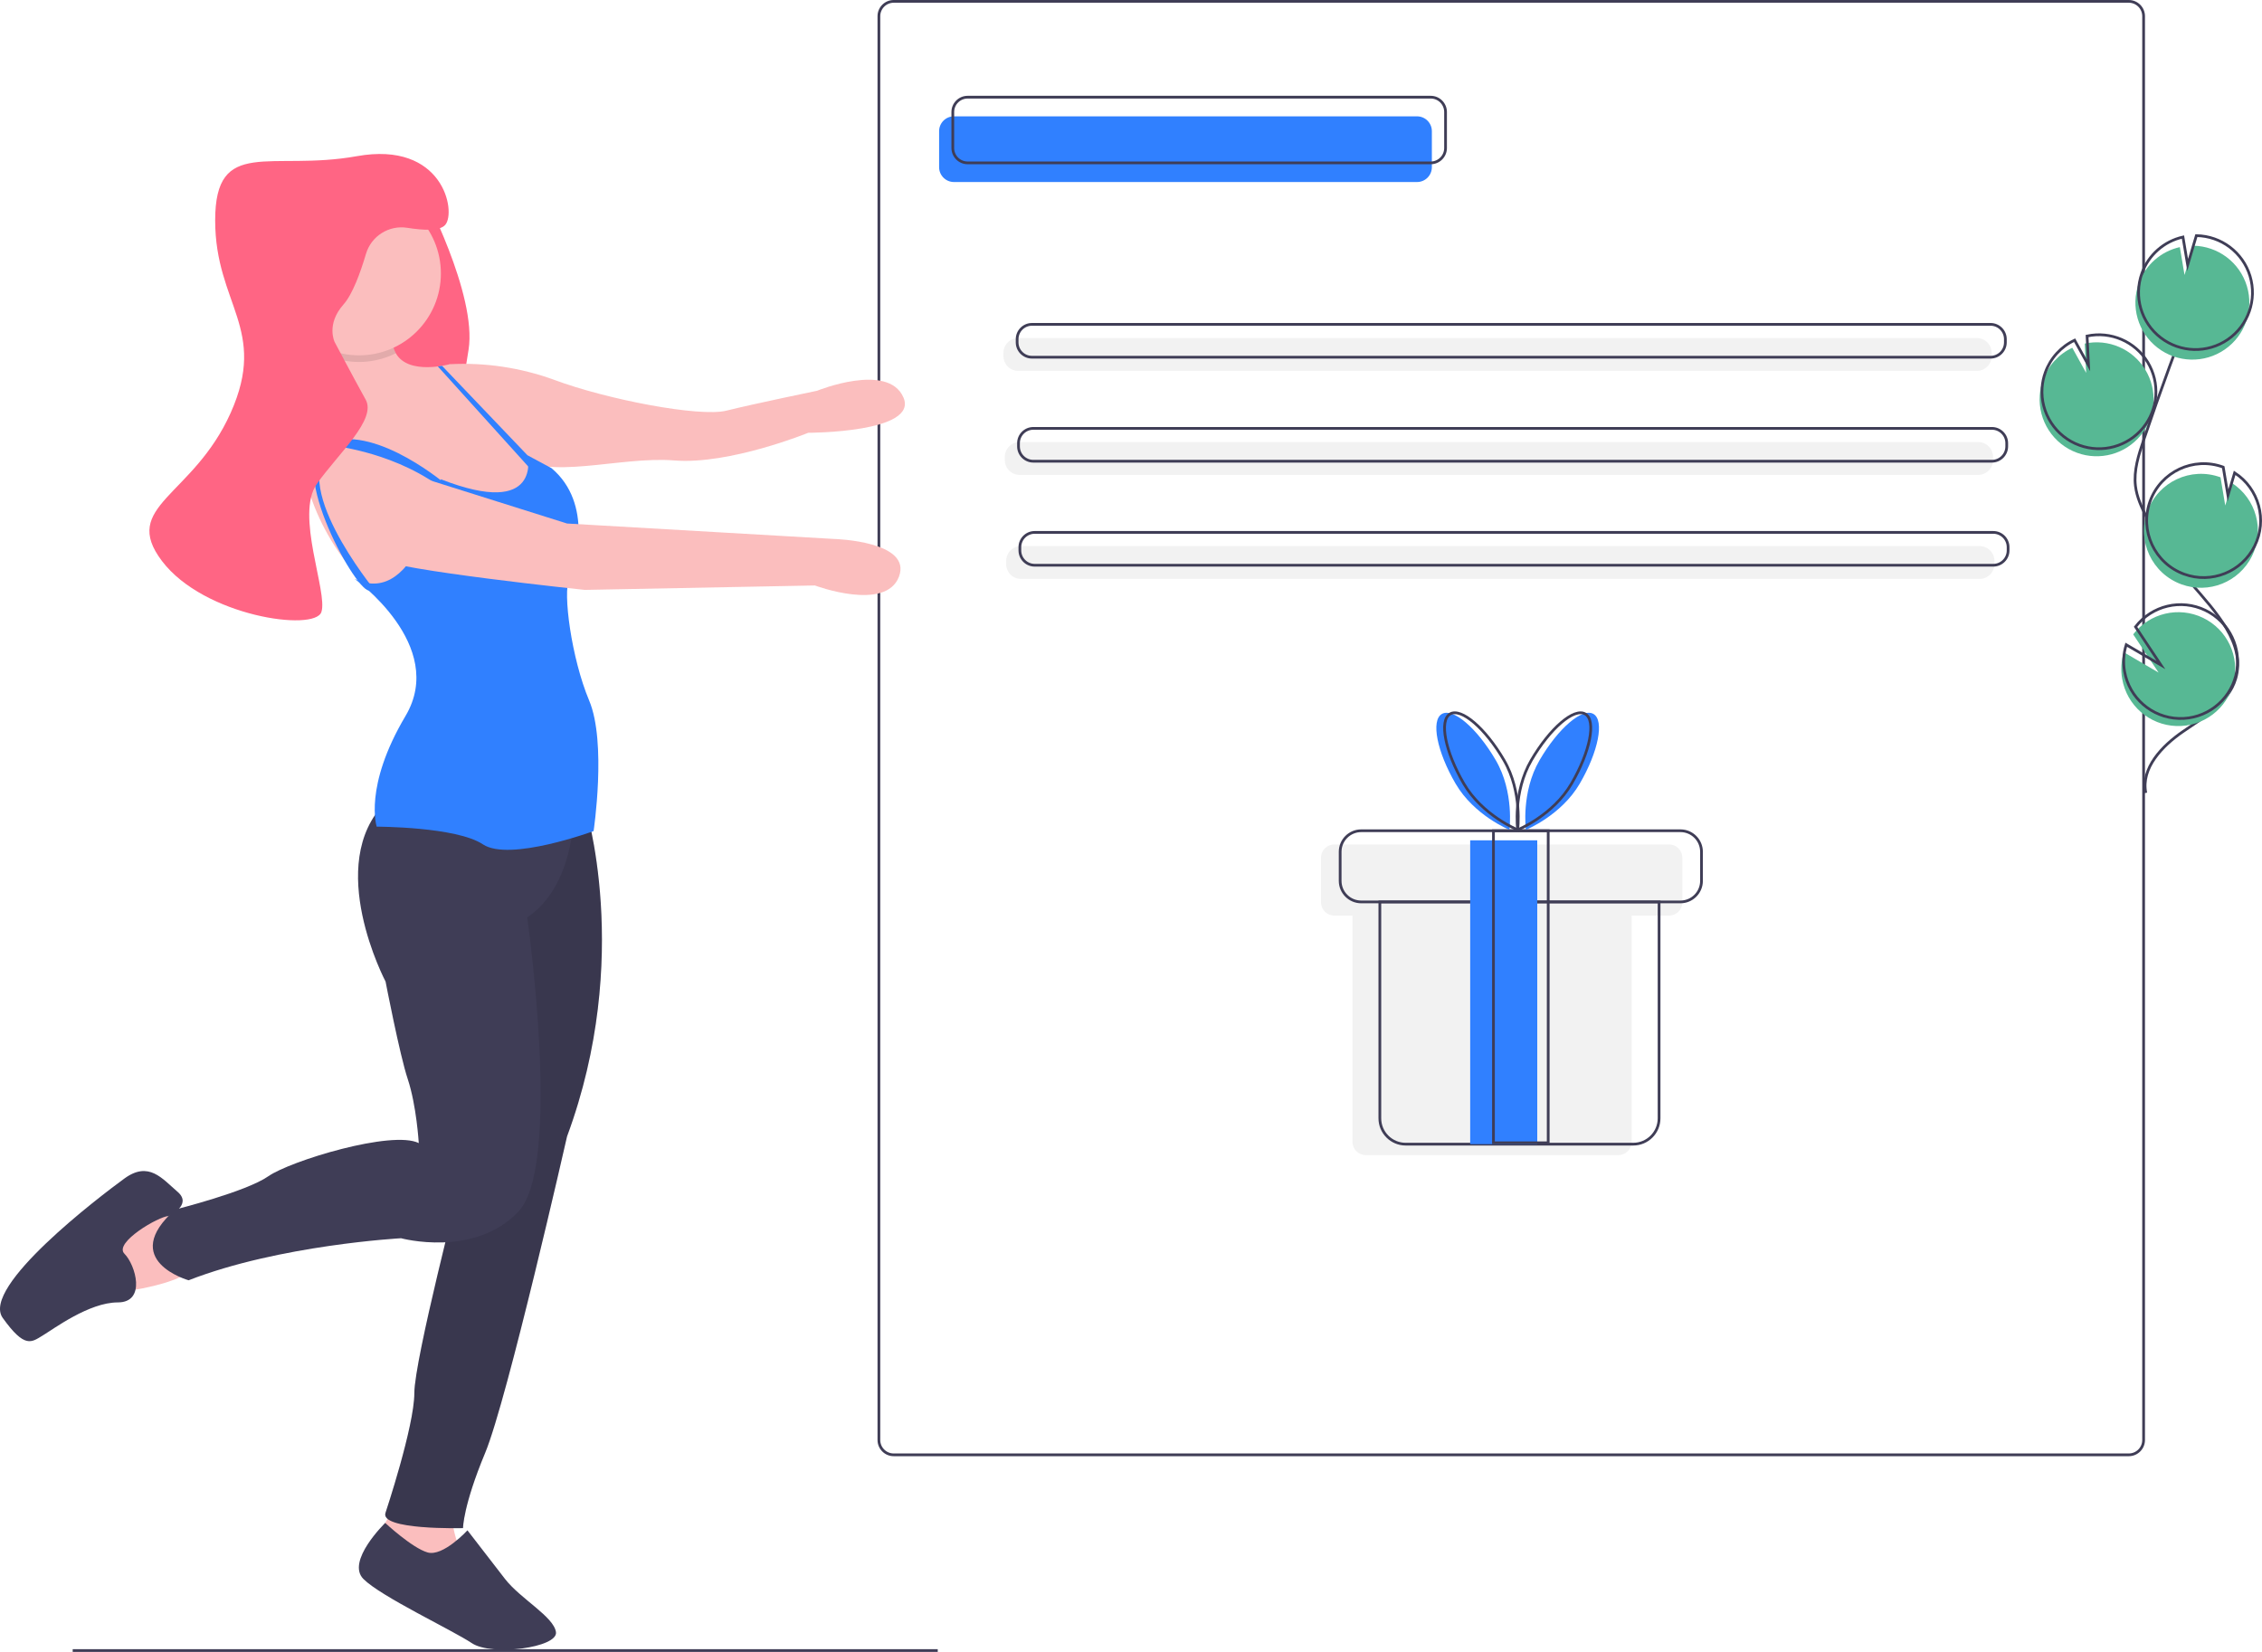
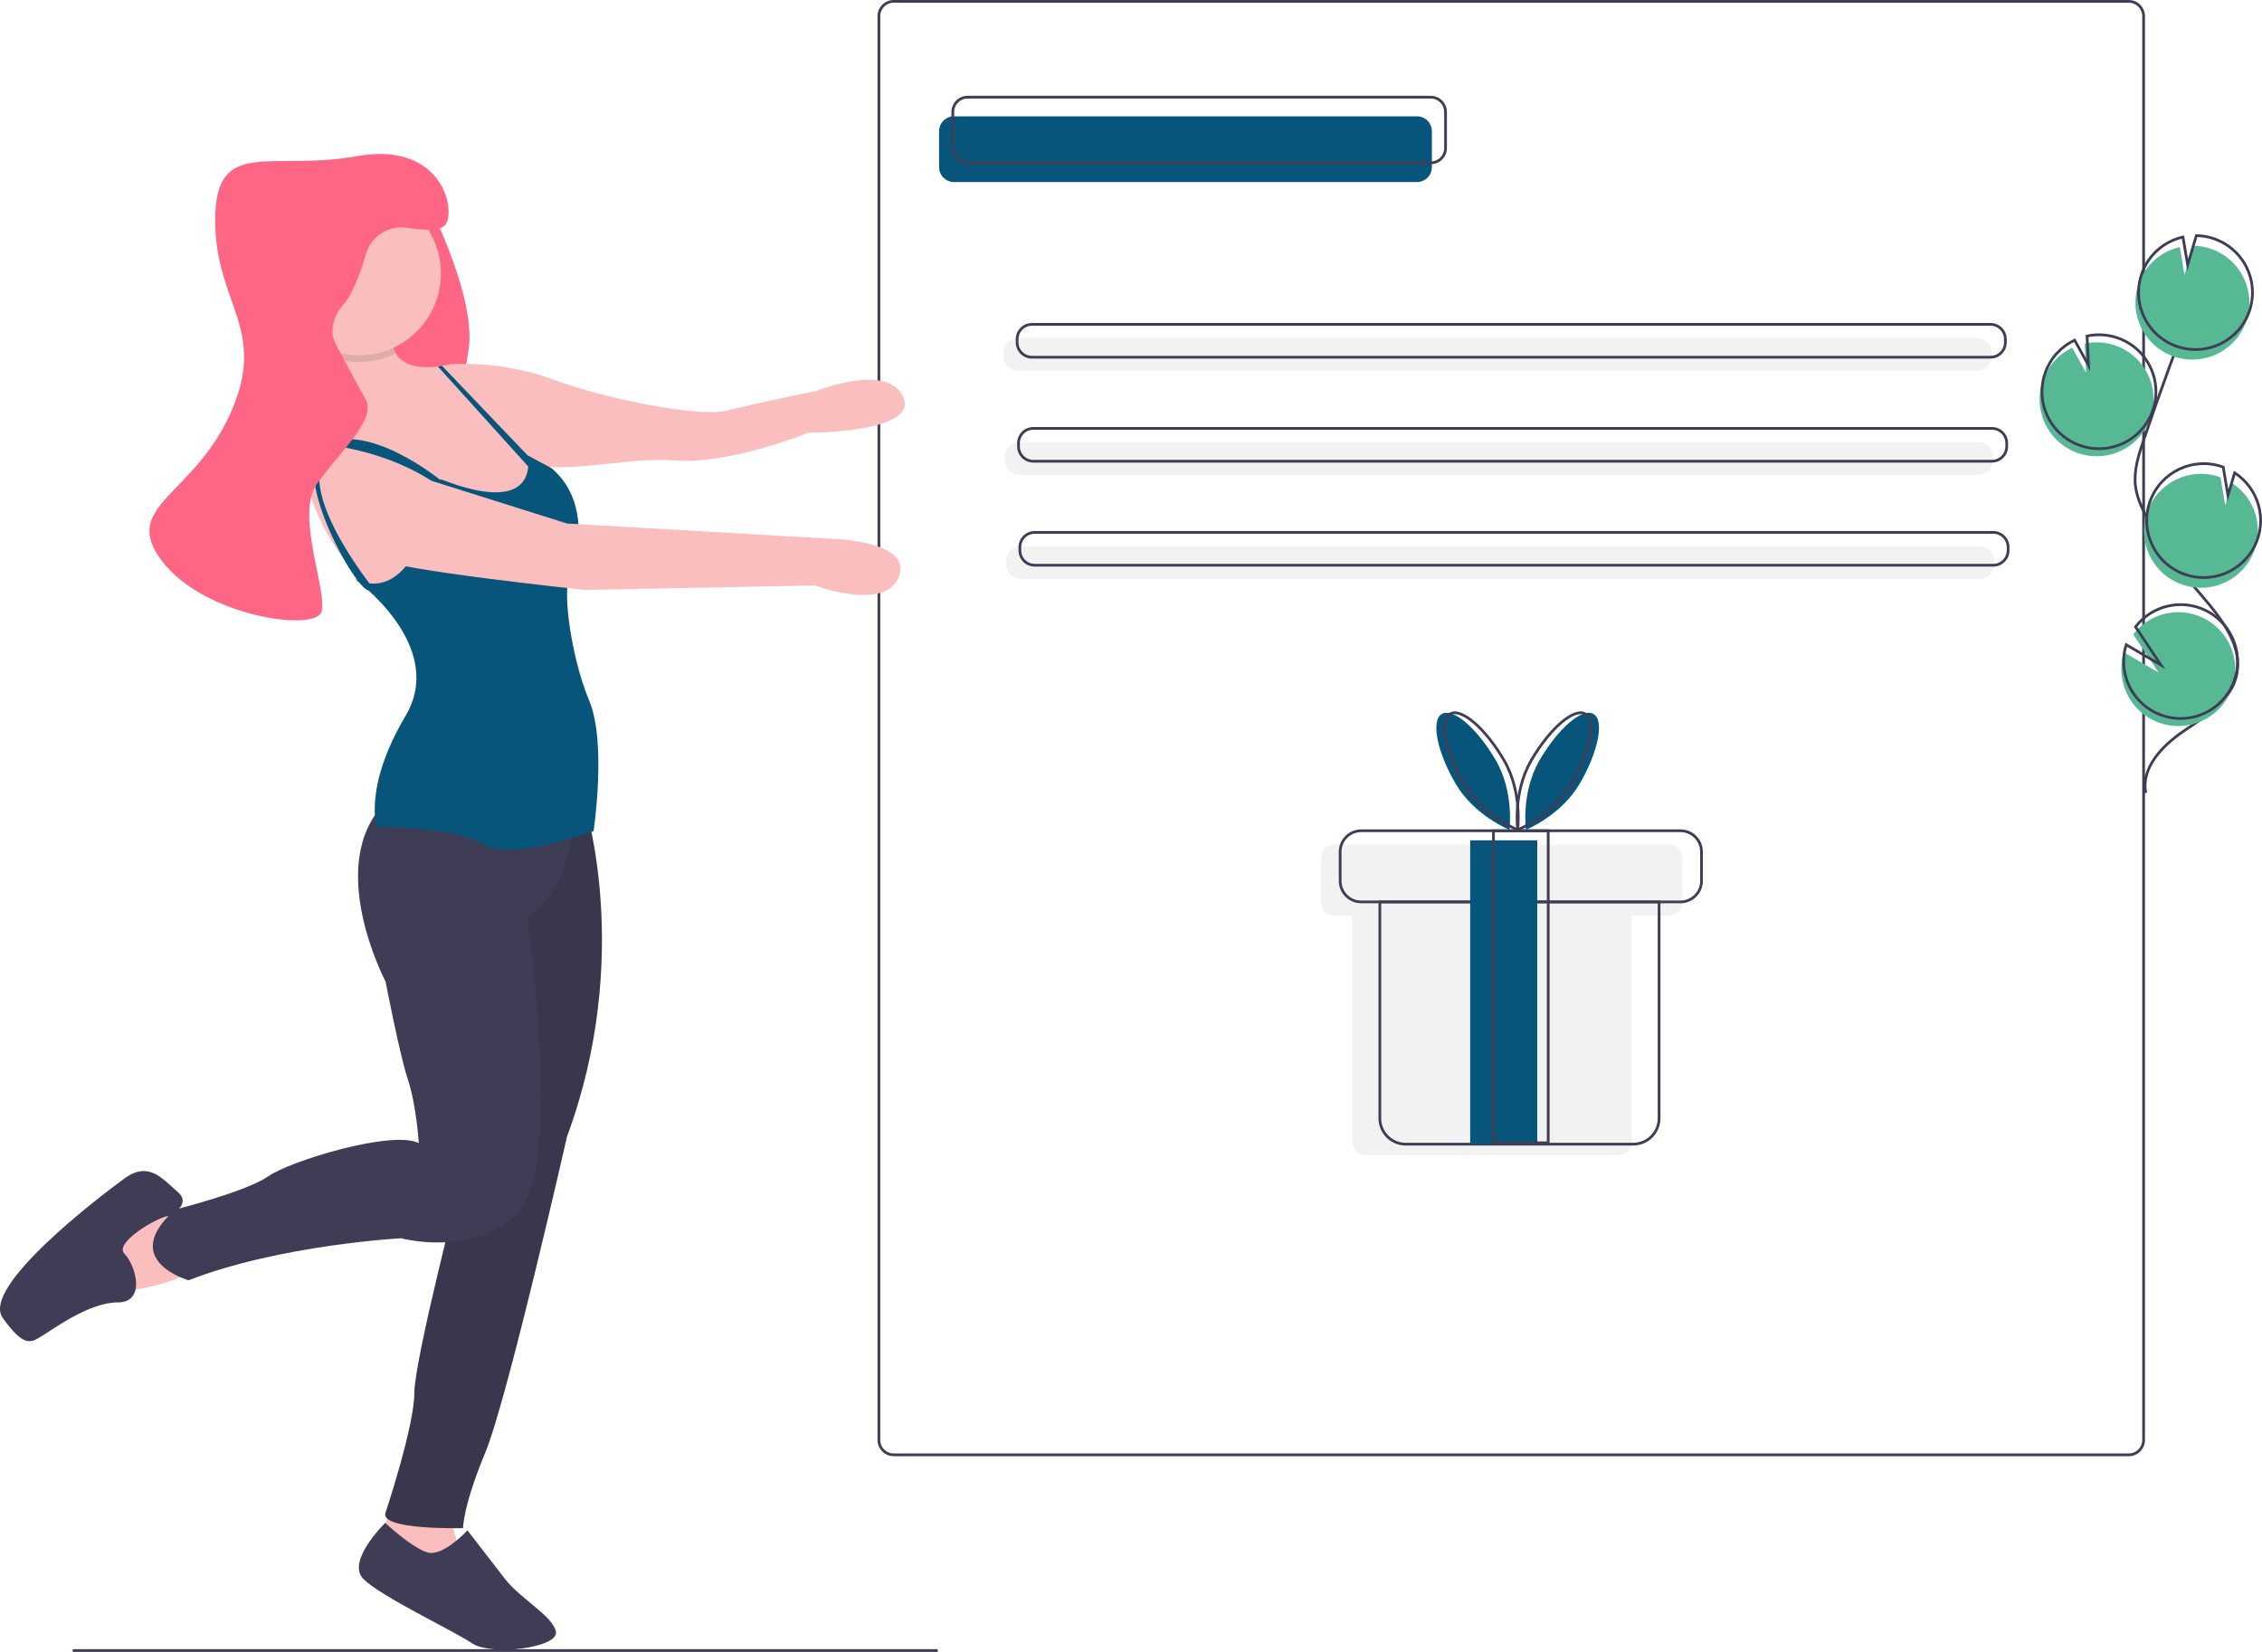
<svg xmlns="http://www.w3.org/2000/svg" id="bb5d7bf9-f1d1-4967-8b85-2debba85734f" data-name="Layer 1" width="826.305" height="603.5" viewBox="0 0 826.305 603.5">
-   <rect x="343.057" y="42.5" width="180" height="24" rx="5.421" fill="#3080ff" />
+   <rect x="343.057" y="42.5" width="180" height="24" rx="5.421" fill="#07557b" />
  <rect x="321.057" y="0.5" width="462" height="531" rx="5.421" fill="none" stroke="#3f3d56" stroke-miterlimit="10" />
  <rect x="348.057" y="35.5" width="180" height="24" rx="5.421" fill="none" stroke="#3f3d56" stroke-miterlimit="10" />
  <rect x="366.557" y="123.5" width="361" height="12" rx="5.421" fill="#f2f2f2" />
  <rect x="367.057" y="161.5" width="361" height="12" rx="5.421" fill="#f2f2f2" />
  <rect x="367.557" y="199.5" width="361" height="12" rx="5.421" fill="#f2f2f2" />
  <rect x="371.557" y="118.5" width="361" height="12" rx="5.421" fill="none" stroke="#3f3d56" stroke-miterlimit="10" />
  <rect x="372.057" y="156.5" width="361" height="12" rx="5.421" fill="none" stroke="#3f3d56" stroke-miterlimit="10" />
  <rect x="372.557" y="194.5" width="361" height="12" rx="5.421" fill="none" stroke="#3f3d56" stroke-miterlimit="10" />
  <path d="M796.788,456.75H674.52a4.866,4.866,0,0,0-4.866,4.866v16.268a4.866,4.866,0,0,0,4.866,4.866h6.634v82.634a4.866,4.866,0,0,0,4.866,4.866H778.288a4.866,4.866,0,0,0,4.866-4.866V482.75H796.788a4.866,4.866,0,0,0,4.866-4.866V461.616A4.866,4.866,0,0,0,796.788,456.75Z" transform="translate(-187.0974 -148.25)" fill="#f2f2f2" />
  <path d="M504.057,329.5h102a0,0,0,0,1,0,0v79.055A9.445,9.445,0,0,1,596.612,418H513.502a9.445,9.445,0,0,1-9.445-9.445V329.5A0,0,0,0,1,504.057,329.5Z" fill="none" stroke="#3f3d56" stroke-miterlimit="10" />
  <rect x="489.557" y="303.5" width="132" height="26" rx="7.693" fill="none" stroke="#3f3d56" stroke-miterlimit="10" />
-   <rect x="537.057" y="307" width="24.5" height="111" fill="#3080ff" />
+   <rect x="537.057" y="307" width="24.5" height="111" fill="#07557b" />
  <rect x="545.557" y="303.5" width="20" height="114" fill="none" stroke="#3f3d56" stroke-miterlimit="10" />
-   <path d="M733.496,425.968c6.817,11.688,5.001,25.446,5.001,25.446s-12.869-5.193-19.686-16.881-9.056-23.081-5.001-25.446S726.679,414.279,733.496,425.968Z" transform="translate(-187.0974 -148.25)" fill="#3080ff" />
-   <path d="M749.499,425.968c-6.817,11.688-5.001,25.446-5.001,25.446s12.869-5.193,19.686-16.881,9.056-23.081,5.001-25.446S756.316,414.279,749.499,425.968Z" transform="translate(-187.0974 -148.25)" fill="#3080ff" />
+   <path d="M733.496,425.968c6.817,11.688,5.001,25.446,5.001,25.446s-12.869-5.193-19.686-16.881-9.056-23.081-5.001-25.446S726.679,414.279,733.496,425.968Z" transform="translate(-187.0974 -148.25)" fill="#07557b" />
+   <path d="M749.499,425.968c-6.817,11.688-5.001,25.446-5.001,25.446s12.869-5.193,19.686-16.881,9.056-23.081,5.001-25.446S756.316,414.279,749.499,425.968Z" transform="translate(-187.0974 -148.25)" fill="#07557b" />
  <path d="M736.496,425.968c6.817,11.688,5.001,25.446,5.001,25.446s-12.869-5.193-19.686-16.881-9.056-23.081-5.001-25.446S729.679,414.279,736.496,425.968Z" transform="translate(-187.0974 -148.25)" fill="none" stroke="#3f3d56" stroke-miterlimit="10" />
  <path d="M746.499,425.968c-6.817,11.688-5.001,25.446-5.001,25.446s12.869-5.193,19.686-16.881,9.056-23.081,5.001-25.446S753.316,414.279,746.499,425.968Z" transform="translate(-187.0974 -148.25)" fill="none" stroke="#3f3d56" stroke-miterlimit="10" />
  <path d="M341.283,217.842s20.21,37.995,16.976,58.205-6.467,37.995,0,47.696-34.761-1.617-34.761-1.617V265.538Z" transform="translate(-187.0974 -148.25)" fill="#ff6584" />
  <path d="M384.533,320.105s-48.908,54.567-64.268,40.824-29.507-46.483-18.189-56.992c6.112-5.675,6.564-16.532,5.691-25.327a85.236,85.236,0,0,0-2.458-13.476s24.252-7.276,25.061,7.276a11.086,11.086,0,0,0,1.318,4.891c4.632,8.221,19.701,4.002,19.701,4.002Z" transform="translate(-187.0974 -148.25)" fill="#fbbebe" />
  <path d="M348.155,283.727l3.234-2.425a96.752,96.752,0,0,1,37.995,5.659c19.402,7.276,53.355,13.743,63.055,11.318s33.145-7.276,33.145-7.276,25.869-10.509,31.528,2.425-34.761,12.934-34.761,12.934-28.698,11.722-48.908,10.105-46.483,7.68-58.609-2.021S348.155,283.727,348.155,283.727Z" transform="translate(-187.0974 -148.25)" fill="#fbbebe" />
  <path d="M251.955,592.537h-21.827l-8.084,16.168,10.509,11.318s20.21-2.425,25.869-8.892S251.955,592.537,251.955,592.537Z" transform="translate(-187.0974 -148.25)" fill="#fbbebe" />
  <path d="M248.605,592.537s9.008-4.042,3.349-8.892-10.509-11.318-19.402-4.85-52.546,39.612-44.462,50.929,10.509,8.892,14.551,6.467,16.976-12.126,27.486-12.126,6.467-13.743,2.425-17.785S245.256,592.537,248.605,592.537Z" transform="translate(-187.0974 -148.25)" fill="#3f3d56" />
  <path d="M332.795,696.012l-8.892,15.36,8.892,9.701h25.061s-8.084-16.168-4.85-23.444S332.795,696.012,332.795,696.012Z" transform="translate(-187.0974 -148.25)" fill="#fbbebe" />
  <path d="M357.855,707.33s-8.892,9.701-14.551,8.084-15.496-10.788-15.496-10.788-14.415,14.022-7.948,20.489,32.336,18.593,39.612,23.444,31.528,1.617,30.719-4.042-12.934-12.126-18.593-19.402S357.855,707.33,357.855,707.33Z" transform="translate(-187.0974 -148.25)" fill="#3f3d56" />
  <path d="M400.701,442.174s17.785,55.78-6.467,121.261c0,0-21.827,96.2-29.911,115.602s-8.084,27.486-8.084,27.486-30.719.808-28.294-5.659c0,0,10.509-31.528,10.509-43.654s16.976-77.607,16.976-77.607L361.089,439.748Z" transform="translate(-187.0974 -148.25)" fill="#3f3d56" />
  <path d="M400.701,442.174s17.785,55.78-6.467,121.261c0,0-21.827,96.2-29.911,115.602s-8.084,27.486-8.084,27.486-30.719.808-28.294-5.659c0,0,10.509-31.528,10.509-43.654s16.976-77.607,16.976-77.607L361.089,439.748Z" transform="translate(-187.0974 -148.25)" opacity="0.1" />
  <path d="M396.659,446.216s0,25.869-16.976,37.187c0,0,12.934,90.541-3.234,107.518s-42.845,9.701-42.845,9.701-44.462,2.425-77.607,15.36c0,0-25.869-7.276-4.85-25.869,0,0,25.869-6.467,33.953-12.126s45.271-16.976,54.971-12.126c0,0-.808-13.743-4.042-23.444-2.915-8.744-8.084-35.57-8.084-35.57s-22.635-42.845,0-65.481S396.659,446.216,396.659,446.216Z" transform="translate(-187.0974 -148.25)" fill="#3f3d56" />
  <path d="M331.687,277.3a29.975,29.975,0,0,1-23.921,1.31,85.236,85.236,0,0,0-2.458-13.476s24.252-7.276,25.061,7.276A11.086,11.086,0,0,0,331.687,277.3Z" transform="translate(-187.0974 -148.25)" opacity="0.1" />
  <circle cx="131.146" cy="99.907" r="29.911" fill="#fbbebe" />
-   <path d="M316.627,359.717s33.953,24.252,18.593,50.121-10.509,40.42-10.509,40.42,29.103,0,38.803,6.467,40.42-4.85,40.42-4.85,4.85-32.336-1.617-47.696-9.701-39.612-7.276-44.462,8.892-27.486-6.467-40.42l-8.745-4.697s5.511,23.29-31.676,8.739C348.155,323.338,340.071,371.034,316.627,359.717Z" transform="translate(-187.0974 -148.25)" fill="#3080ff" />
-   <polygon points="161.478 133.65 162.318 134.531 192.957 166.616 193.903 167.603 193.959 167.788 194.574 169.704 195.802 173.577 190.976 168.225 161.259 135.323 159.95 133.876 161.478 133.65" fill="#3080ff" />
-   <path d="M350.721,325.797s-25.202-21.86-42.987-16.201,8.621,53.755,14.011,54.363l2.157-.2s-33.145-40.42-14.551-52.546c0,0,23.444,2.425,41.229,16.976Z" transform="translate(-187.0974 -148.25)" fill="#3080ff" />
+   <path d="M316.627,359.717s33.953,24.252,18.593,50.121-10.509,40.42-10.509,40.42,29.103,0,38.803,6.467,40.42-4.85,40.42-4.85,4.85-32.336-1.617-47.696-9.701-39.612-7.276-44.462,8.892-27.486-6.467-40.42l-8.745-4.697s5.511,23.29-31.676,8.739C348.155,323.338,340.071,371.034,316.627,359.717Z" transform="translate(-187.0974 -148.25)" fill="#07557b" />
+   <polygon points="161.478 133.65 162.318 134.531 192.957 166.616 193.903 167.603 193.959 167.788 194.574 169.704 195.802 173.577 190.976 168.225 161.259 135.323 159.95 133.876 161.478 133.65" fill="#07557b" />
+   <path d="M350.721,325.797s-25.202-21.86-42.987-16.201,8.621,53.755,14.011,54.363l2.157-.2s-33.145-40.42-14.551-52.546c0,0,23.444,2.425,41.229,16.976Z" transform="translate(-187.0974 -148.25)" fill="#07557b" />
  <path d="M335.22,320.913l59.013,18.593,97.817,5.659s28.294.808,23.444,13.743-30.719,3.234-30.719,3.234l-84.074,1.617s-69.523-7.276-75.182-11.318S328.753,318.488,335.22,320.913Z" transform="translate(-187.0974 -148.25)" fill="#fbbebe" />
  <path d="M309.351,273.217s-3.234-6.467,3.234-13.743c3.292-3.704,6.166-11.599,8.194-18.457a13.543,13.543,0,0,1,15.15-9.535c5.788.934,11.891,1.232,13.843-1.111,4.042-4.85-.808-30.719-32.336-25.061s-51.738-7.276-51.738,23.444,19.402,39.612,5.659,70.331-40.42,33.953-25.061,54.163,55.78,25.869,58.205,18.593-9.701-35.57-1.617-46.887,21.827-23.444,17.785-30.719S309.351,273.217,309.351,273.217Z" transform="translate(-187.0974 -148.25)" fill="#ff6584" />
  <line x1="26.557" y1="603" x2="342.557" y2="603" fill="none" stroke="#3f3d56" stroke-miterlimit="10" />
  <path d="M945.874,313.684A20.813,20.813,0,1,0,948.646,273.769l.521,10.712-5.068-9.18a20.734,20.734,0,0,0-10.684,11.723,20.409,20.409,0,0,0-1.197,5.63A20.809,20.809,0,0,0,945.874,313.684Z" transform="translate(-187.0974 -148.25)" fill="#57b894" />
  <path d="M970.952,437.928c-1.789-9.11,5.963-17.187,13.621-22.437s16.605-10.408,19.218-19.317c3.755-12.804-7.43-24.53-16.136-34.642a125.3,125.3,0,0,1-16.524-24.557c-1.811-3.533-3.476-7.225-3.952-11.166-.686-5.675,1.137-11.323,2.974-16.737q9.179-27.052,19.628-53.65" transform="translate(-187.0974 -148.25)" fill="none" stroke="#3f3d56" stroke-miterlimit="10" />
  <path d="M946.732,310.926a20.813,20.813,0,1,0,2.772-39.915l.521,10.712-5.068-9.18a20.734,20.734,0,0,0-10.684,11.723,20.408,20.408,0,0,0-1.197,5.63A20.809,20.809,0,0,0,946.732,310.926Z" transform="translate(-187.0974 -148.25)" fill="none" stroke="#3f3d56" stroke-miterlimit="10" />
  <path d="M968.408,251.723A20.788,20.788,0,0,1,983.388,238.525l1.714,10.184,3.177-10.696A20.81,20.81,0,1,1,968.408,251.723Z" transform="translate(-187.0974 -148.25)" fill="#57b894" />
  <path d="M969.551,248.045a20.788,20.788,0,0,1,14.98-13.198l1.714,10.184,3.177-10.696a20.81,20.81,0,1,1-19.871,13.71Z" transform="translate(-187.0974 -148.25)" fill="none" stroke="#3f3d56" stroke-miterlimit="10" />
  <path d="M984.001,361.739a20.81,20.81,0,0,0,18.419-37.023l-2.441,8.219-1.731-10.304a.362.362,0,0,0-.053-.02,20.811,20.811,0,1,0-14.194,39.127Z" transform="translate(-187.0974 -148.25)" fill="#57b894" />
  <path d="M984.992,358.014a20.81,20.81,0,0,0,18.419-37.023l-2.441,8.219-1.731-10.304a.362.362,0,0,0-.053-.02,20.811,20.811,0,1,0-14.194,39.127Z" transform="translate(-187.0974 -148.25)" fill="none" stroke="#3f3d56" stroke-miterlimit="10" />
  <path d="M962.334,396.301a20.801,20.801,0,1,0,4.011-16.297l9.273,13.957L962.948,386.553A20.617,20.617,0,0,0,962.334,396.301Z" transform="translate(-187.0974 -148.25)" fill="#57b894" />
  <path d="M963.192,393.544a20.801,20.801,0,1,0,4.011-16.297l9.273,13.957L963.805,383.795A20.616,20.616,0,0,0,963.192,393.544Z" transform="translate(-187.0974 -148.25)" fill="none" stroke="#3f3d56" stroke-miterlimit="10" />
</svg>
